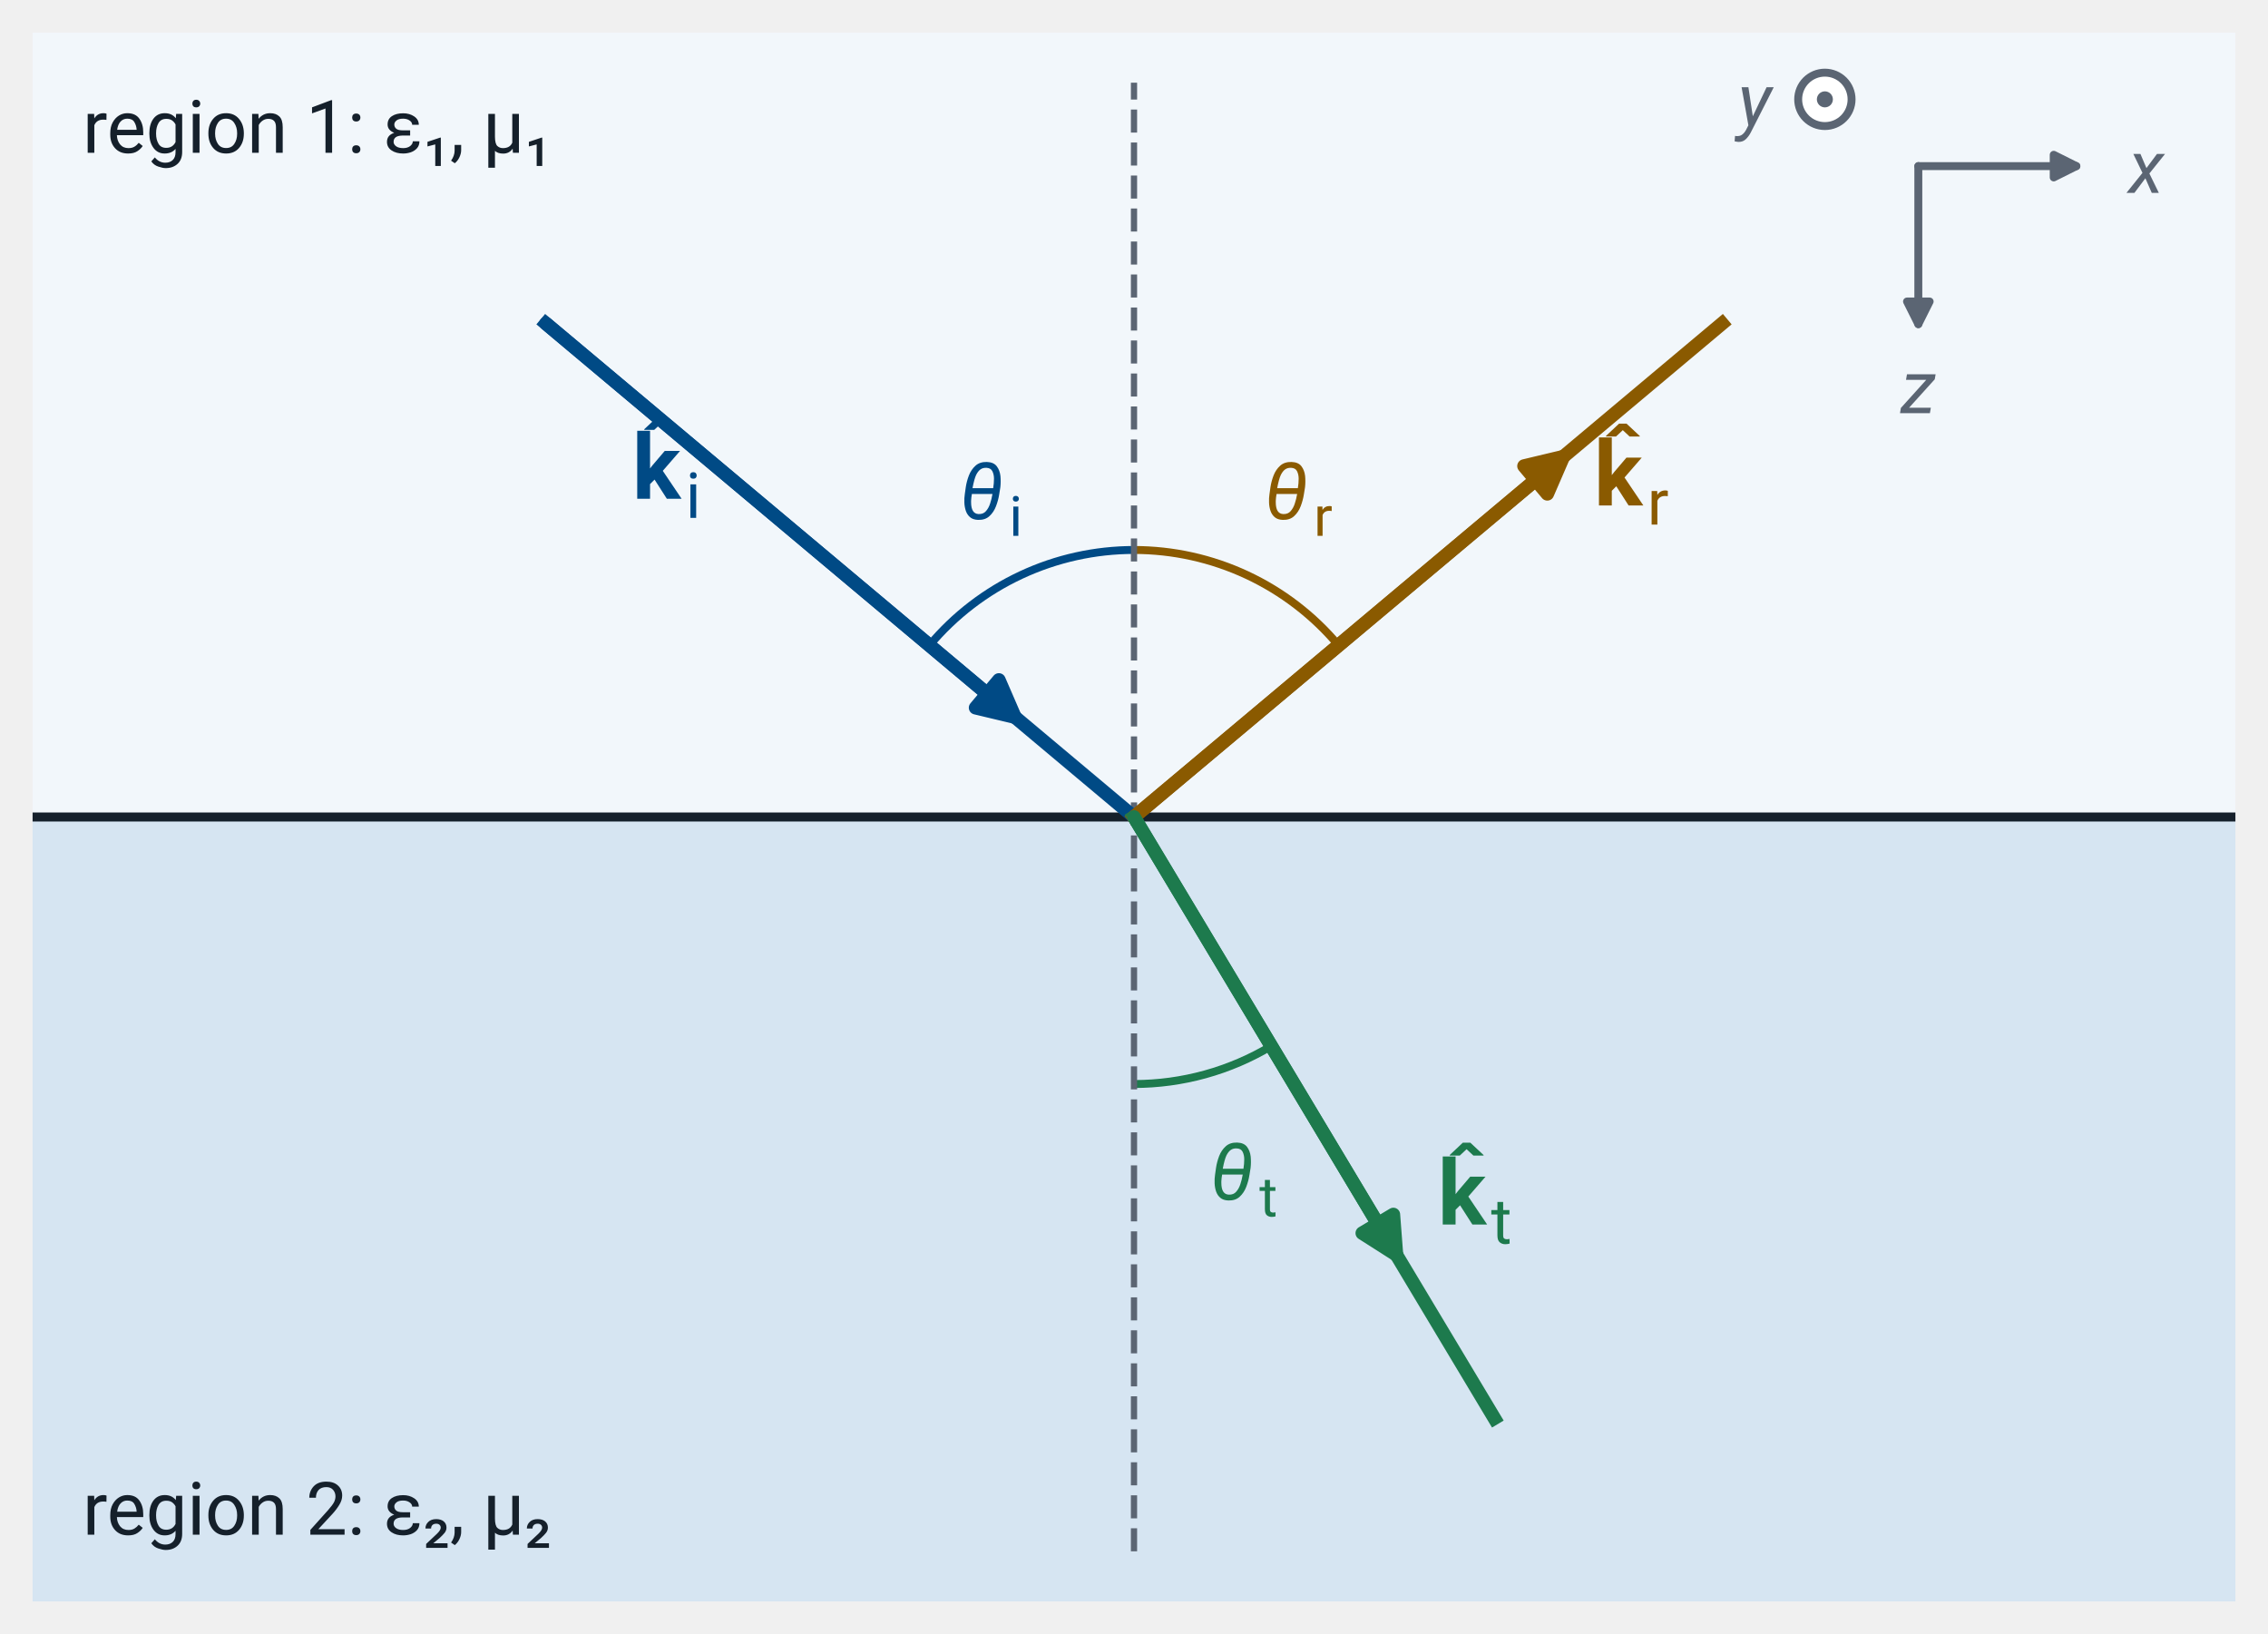
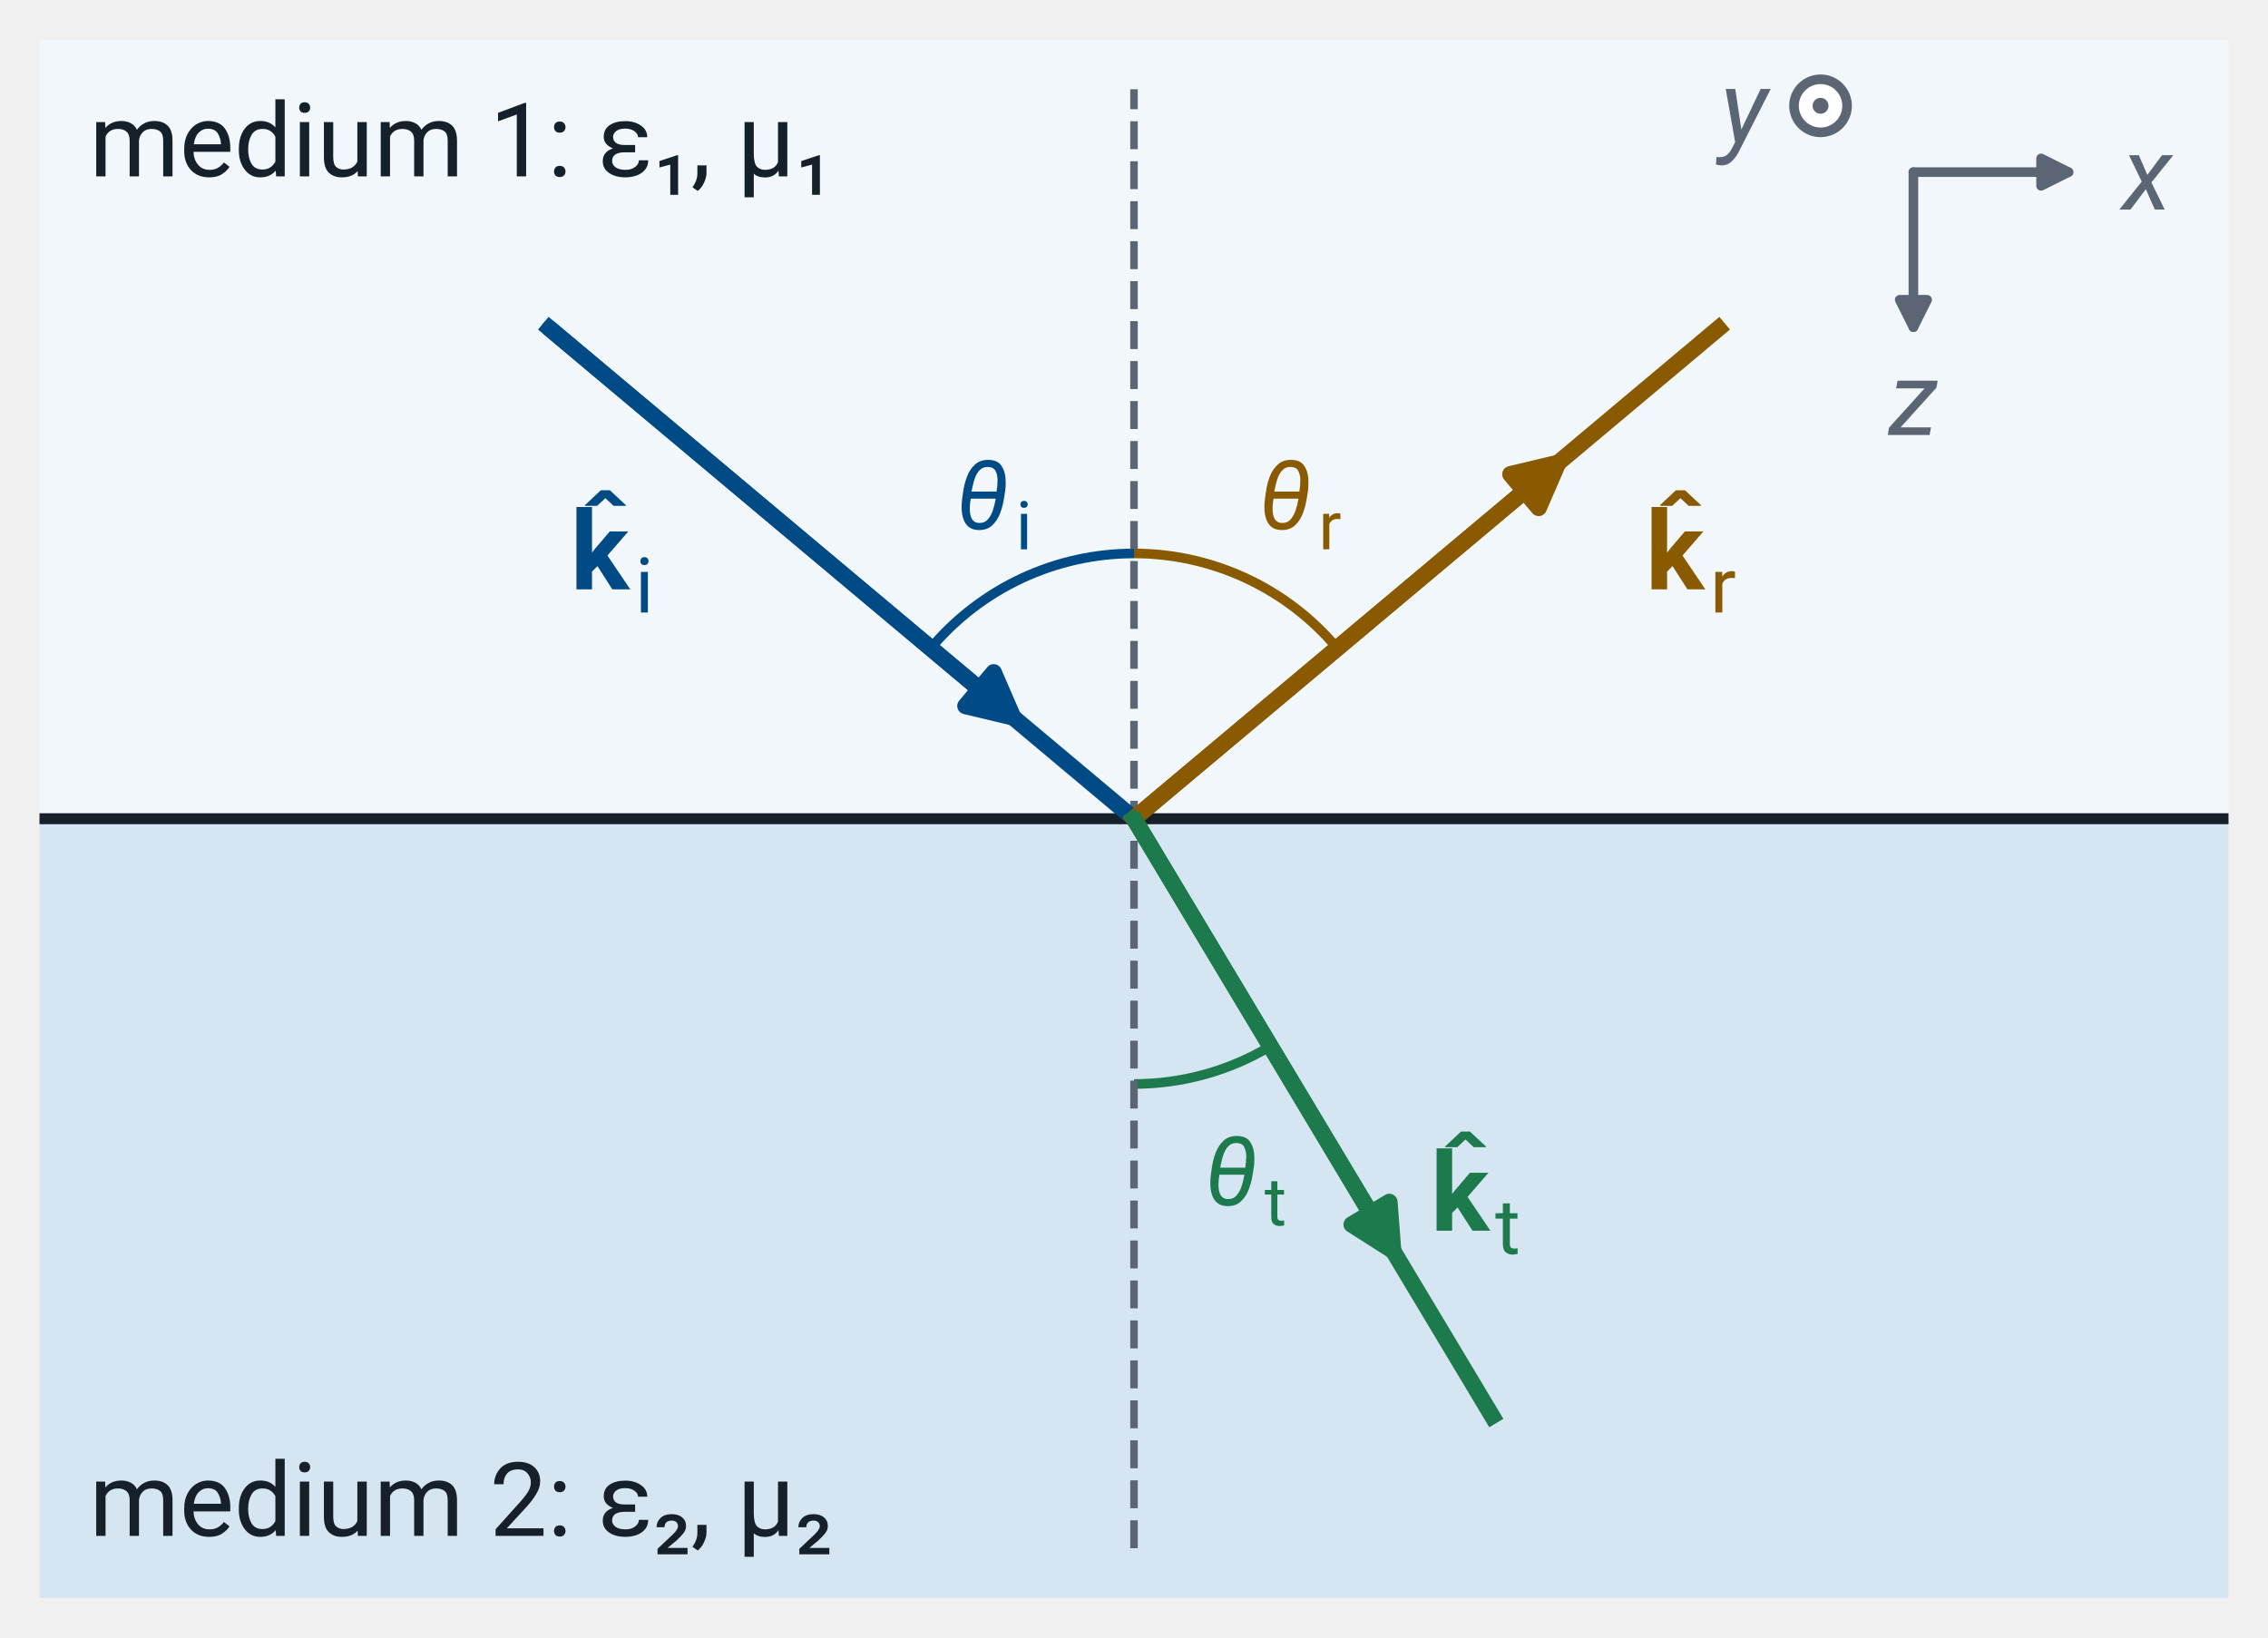
- <svg xmlns="http://www.w3.org/2000/svg" width="400.78pt" height="288.72pt" viewBox="0 0 400.78 288.72" version="1.1">
+ <svg xmlns="http://www.w3.org/2000/svg" width="330.713pt" height="238.824pt" viewBox="0 0 330.713 238.824" version="1.1">
  <defs>
    <style type="text/css">*{stroke-linejoin: round; stroke-linecap: butt}</style>
  </defs>
  <g id="figure_1">
    <g id="patch_1">
-       <path d="M 0 288.72  L 400.78 288.72  L 400.78 0  L 0 0  L 0 288.72  z " style="fill: none" />
+       <path d="M 0 238.824  L 330.713 238.824  L 330.713 0  L 0 0  L 0 238.824  z " style="fill: none" />
    </g>
    <g id="axes_1">
      <g id="patch_2">
-         <path d="M 5.76 144.36  L 395.02 144.36  L 395.02 5.76  L 5.76 5.76  z " clip-path="url(#p4818a48443)" style="fill: #f2f7fb" />
+         <path d="M 5.76 119.412  L 324.953 119.412  L 324.953 5.76  L 5.76 5.76  z " clip-path="url(#pf9ecc0272f)" style="fill: #f2f7fb" />
      </g>
      <g id="patch_3">
-         <path d="M 5.76 282.96  L 395.02 282.96  L 395.02 144.36  L 5.76 144.36  z " clip-path="url(#p4818a48443)" style="fill: #d6e5f2" />
+         <path d="M 5.76 233.064  L 324.953 233.064  L 324.953 119.412  L 5.76 119.412  z " clip-path="url(#pf9ecc0272f)" style="fill: #d6e5f2" />
      </g>
      <g id="patch_4">
-         <path d="M 200.39 97.177  C 193.5 97.177 186.693 98.686 180.449 101.598  C 174.205 104.509 168.674 108.754 164.246 114.031  " clip-path="url(#p4818a48443)" style="fill: none; stroke: #004a85; stroke-width: 1.4; stroke-linejoin: miter" />
+         <path d="M 165.356 80.722  C 159.707 80.722 154.125 81.959 149.005 84.347  C 143.885 86.734 139.35 90.215 135.718 94.543  " clip-path="url(#pf9ecc0272f)" style="fill: none; stroke: #004a85; stroke-width: 1.4; stroke-linejoin: miter" />
      </g>
      <g id="patch_5">
-         <path d="M 236.534 114.031  C 232.106 108.754 226.574 104.509 220.33 101.598  C 214.086 98.686 207.279 97.177 200.39 97.177  " clip-path="url(#p4818a48443)" style="fill: none; stroke: #8a5a00; stroke-width: 1.4; stroke-linejoin: miter" />
+         <path d="M 194.995 94.543  C 191.363 90.215 186.828 86.734 181.708 84.347  C 176.587 81.959 171.006 80.722 165.356 80.722  " clip-path="url(#pf9ecc0272f)" style="fill: none; stroke: #8a5a00; stroke-width: 1.4; stroke-linejoin: miter" />
      </g>
      <g id="patch_6">
-         <path d="M 200.39 191.543  C 204.643 191.543 208.876 190.968 212.975 189.834  C 217.073 188.699 221 187.016 224.648 184.83  " clip-path="url(#p4818a48443)" style="fill: none; stroke: #1d7a4d; stroke-width: 1.4; stroke-linejoin: miter" />
+         <path d="M 165.356 158.102  C 168.844 158.102 172.315 157.631 175.676 156.7  C 179.037 155.77 182.257 154.39 185.248 152.597  " clip-path="url(#pf9ecc0272f)" style="fill: none; stroke: #1d7a4d; stroke-width: 1.4; stroke-linejoin: miter" />
      </g>
      <g id="line2d_1">
-         <path d="M 5.76 144.36  L 395.02 144.36  " clip-path="url(#p4818a48443)" style="fill: none; stroke: #15202b; stroke-width: 1.6; stroke-linecap: square" />
+         <path d="M 5.76 119.412  L 324.953 119.412  " clip-path="url(#pf9ecc0272f)" style="fill: none; stroke: #15202b; stroke-width: 1.6; stroke-linecap: square" />
      </g>
      <g id="line2d_2">
-         <path d="M 200.39 274.113  L 200.39 14.607  " clip-path="url(#p4818a48443)" style="fill: none; stroke-dasharray: 4.07,1.76; stroke-dashoffset: 0; stroke: #5b6573; stroke-width: 1.1" />
+         <path d="M 165.356 225.81  L 165.356 13.014  " clip-path="url(#pf9ecc0272f)" style="fill: none; stroke-dasharray: 4.07,1.76; stroke-dashoffset: 0; stroke: #5b6573; stroke-width: 1.1" />
      </g>
      <g id="line2d_3">
-         <path d="M 96.475 57.165  L 200.39 144.36  " clip-path="url(#p4818a48443)" style="fill: none; stroke: #004a85; stroke-width: 2.4; stroke-linecap: square" />
+         <path d="M 80.146 47.912  L 165.356 119.412  " clip-path="url(#pf9ecc0272f)" style="fill: none; stroke: #004a85; stroke-width: 2.4; stroke-linecap: square" />
      </g>
      <g id="line2d_4">
-         <path d="M 200.39 144.36  L 304.305 57.165  " clip-path="url(#p4818a48443)" style="fill: none; stroke: #8a5a00; stroke-width: 2.4; stroke-linecap: square" />
+         <path d="M 165.356 119.412  L 250.567 47.912  " clip-path="url(#pf9ecc0272f)" style="fill: none; stroke: #8a5a00; stroke-width: 2.4; stroke-linecap: square" />
      </g>
      <g id="line2d_5">
-         <path d="M 200.39 144.36  L 264.067 250.593  " clip-path="url(#p4818a48443)" style="fill: none; stroke: #1d7a4d; stroke-width: 2.4; stroke-linecap: square" />
+         <path d="M 165.356 119.412  L 217.572 206.523  " clip-path="url(#pf9ecc0272f)" style="fill: none; stroke: #1d7a4d; stroke-width: 2.4; stroke-linecap: square" />
+       </g>
+       <g id="patch_7">
+         <path d="M 80.146 47.912  Q 114.971 77.134 147.741 104.631  " clip-path="url(#pf9ecc0272f)" style="fill: none; stroke: #004a85; stroke-width: 2.4; stroke-linecap: round" />
+         <path d="M 144.895 98.066  L 147.741 104.631  L 140.781 102.968  z " clip-path="url(#pf9ecc0272f)" style="fill: #004a85; stroke: #004a85; stroke-width: 2.4; stroke-linecap: round" />
+       </g>
+       <g id="patch_8">
+         <path d="M 165.356 119.412  Q 197.31 92.6 227.208 67.512  " clip-path="url(#pf9ecc0272f)" style="fill: none; stroke: #8a5a00; stroke-width: 2.4; stroke-linecap: round" />
+         <path d="M 220.249 69.174  L 227.208 67.512  L 224.363 74.077  z " clip-path="url(#pf9ecc0272f)" style="fill: #8a5a00; stroke: #8a5a00; stroke-width: 2.4; stroke-linecap: round" />
+       </g>
+       <g id="patch_9">
+         <path d="M 165.356 119.412  Q 184.937 152.079 203.138 182.444  " clip-path="url(#pf9ecc0272f)" style="fill: none; stroke: #1d7a4d; stroke-width: 2.4; stroke-linecap: round" />
+         <path d="M 202.593 175.309  L 203.138 182.444  L 197.103 178.599  z " clip-path="url(#pf9ecc0272f)" style="fill: #1d7a4d; stroke: #1d7a4d; stroke-width: 2.4; stroke-linecap: round" />
      </g>
      <g id="text_1">
-         <text style="font-size: 13px; font-family:'Source Sans Pro', 'Segoe UI', Roboto, Helvetica, Arial, sans-serif; text-anchor: start; fill: #15202b" x="14.607" y="27.003" transform="rotate(-0 14.60681 27.00305)">region 1:  ε₁, μ₁</text>
+         <text style="font-weight: 700; font-size: 16px; font-family:'Source Sans Pro', 'Segoe UI', Roboto, Helvetica, Arial, sans-serif; text-anchor: middle; fill: #004a85" x="87.456" y="85.96" transform="rotate(-0 87.45574 85.95989)">k̂</text>
      </g>
      <g id="text_2">
-         <text style="font-size: 13px; font-family:'Source Sans Pro', 'Segoe UI', Roboto, Helvetica, Arial, sans-serif; text-anchor: start; fill: #15202b" x="14.607" y="271.175" transform="rotate(-0 14.60681 271.175)">region 2:  ε₂, μ₂</text>
-       </g>
-       <g id="patch_7">
-         <path d="M 96.475 57.165  Q 138.945 92.801 179.359 126.713  " clip-path="url(#p4818a48443)" style="fill: none; stroke: #004a85; stroke-width: 2.4; stroke-linecap: round" />
-         <path d="M 176.513 120.148  L 179.359 126.713  L 172.399 125.05  z " clip-path="url(#p4818a48443)" style="fill: #004a85; stroke: #004a85; stroke-width: 2.4; stroke-linecap: round" />
-       </g>
-       <g id="patch_8">
-         <path d="M 200.39 144.36  Q 239.358 111.662 276.27 80.689  " clip-path="url(#p4818a48443)" style="fill: none; stroke: #8a5a00; stroke-width: 2.4; stroke-linecap: round" />
-         <path d="M 269.311 82.351  L 276.27 80.689  L 273.425 87.254  z " clip-path="url(#p4818a48443)" style="fill: #8a5a00; stroke: #8a5a00; stroke-width: 2.4; stroke-linecap: round" />
-       </g>
-       <g id="patch_9">
-         <path d="M 200.39 144.36  Q 224.269 184.197 246.768 221.733  " clip-path="url(#p4818a48443)" style="fill: none; stroke: #1d7a4d; stroke-width: 2.4; stroke-linecap: round" />
-         <path d="M 246.222 214.598  L 246.768 221.733  L 240.733 217.889  z " clip-path="url(#p4818a48443)" style="fill: #1d7a4d; stroke: #1d7a4d; stroke-width: 2.4; stroke-linecap: round" />
+         <text style="font-size: 11.2px; font-family:'Source Sans Pro', 'Segoe UI', Roboto, Helvetica, Arial, sans-serif; text-anchor: start; fill: #004a85" x="92.596" y="89.334" transform="rotate(-0 92.59637 89.33379)">i</text>
      </g>
      <g id="text_3">
-         <text style="font-weight: 700; font-size: 16px; font-family:'Source Sans Pro', 'Segoe UI', Roboto, Helvetica, Arial, sans-serif; text-anchor: middle; fill: #004a85" x="116.005" y="88.132" transform="rotate(-0 116.0051 88.13222)">k̂</text>
+         <text style="font-weight: 700; font-size: 16px; font-family:'Source Sans Pro', 'Segoe UI', Roboto, Helvetica, Arial, sans-serif; text-anchor: middle; fill: #8a5a00" x="244.224" y="85.96" transform="rotate(-0 244.2244 85.95989)">k̂</text>
      </g>
      <g id="text_4">
-         <text style="font-size: 11.2px; font-family:'Source Sans Pro', 'Segoe UI', Roboto, Helvetica, Arial, sans-serif; text-anchor: start; fill: #004a85" x="121.146" y="91.506" transform="rotate(-0 121.1458 91.50612)">i</text>
+         <text style="font-size: 11.2px; font-family:'Source Sans Pro', 'Segoe UI', Roboto, Helvetica, Arial, sans-serif; text-anchor: start; fill: #8a5a00" x="249.365" y="89.334" transform="rotate(-0 249.365 89.33379)">r</text>
      </g>
      <g id="text_5">
-         <text style="font-weight: 700; font-size: 16px; font-family:'Source Sans Pro', 'Segoe UI', Roboto, Helvetica, Arial, sans-serif; text-anchor: middle; fill: #8a5a00" x="285.954" y="89.312" transform="rotate(-0 285.954 89.31179)">k̂</text>
+         <text style="font-weight: 700; font-size: 16px; font-family:'Source Sans Pro', 'Segoe UI', Roboto, Helvetica, Arial, sans-serif; text-anchor: middle; fill: #1d7a4d" x="212.88" y="179.502" transform="rotate(-0 212.8801 179.5021)">k̂</text>
      </g>
      <g id="text_6">
-         <text style="font-size: 11.2px; font-family:'Source Sans Pro', 'Segoe UI', Roboto, Helvetica, Arial, sans-serif; text-anchor: start; fill: #8a5a00" x="291.095" y="92.686" transform="rotate(-0 291.0946 92.6857)">r</text>
+         <text style="font-size: 11.2px; font-family:'Source Sans Pro', 'Segoe UI', Roboto, Helvetica, Arial, sans-serif; text-anchor: start; fill: #1d7a4d" x="218.021" y="182.876" transform="rotate(-0 218.0207 182.876)">t</text>
      </g>
      <g id="text_7">
-         <text style="font-weight: 700; font-size: 16px; font-family:'Source Sans Pro', 'Segoe UI', Roboto, Helvetica, Arial, sans-serif; text-anchor: middle; fill: #1d7a4d" x="258.346" y="216.363" transform="rotate(-0 258.3455 216.363)">k̂</text>
+         <text style="font-style: italic; font-size: 14px; font-family:'Source Sans Pro', 'Segoe UI', Roboto, Helvetica, Arial, sans-serif; text-anchor: middle; fill: #004a85" x="143.282" y="77.167" transform="rotate(-0 143.2824 77.16691)">θ</text>
      </g>
      <g id="text_8">
-         <text style="font-size: 11.2px; font-family:'Source Sans Pro', 'Segoe UI', Roboto, Helvetica, Arial, sans-serif; text-anchor: start; fill: #1d7a4d" x="263.486" y="219.737" transform="rotate(-0 263.4861 219.7369)">t</text>
+         <text style="font-size: 9.8px; font-family:'Source Sans Pro', 'Segoe UI', Roboto, Helvetica, Arial, sans-serif; text-anchor: start; fill: #004a85" x="148.125" y="80.119" transform="rotate(-0 148.1249 80.11907)">i</text>
      </g>
      <g id="text_9">
-         <text style="font-style: italic; font-size: 14px; font-family:'Source Sans Pro', 'Segoe UI', Roboto, Helvetica, Arial, sans-serif; text-anchor: middle; fill: #004a85" x="173.47" y="91.724" transform="rotate(-0 173.4703 91.72367)">θ</text>
+         <text style="font-style: italic; font-size: 14px; font-family:'Source Sans Pro', 'Segoe UI', Roboto, Helvetica, Arial, sans-serif; text-anchor: middle; fill: #8a5a00" x="187.43" y="77.167" transform="rotate(-0 187.4304 77.16691)">θ</text>
      </g>
      <g id="text_10">
-         <text style="font-size: 9.8px; font-family:'Source Sans Pro', 'Segoe UI', Roboto, Helvetica, Arial, sans-serif; text-anchor: start; fill: #004a85" x="178.313" y="94.676" transform="rotate(-0 178.3128 94.67584)">i</text>
+         <text style="font-size: 9.8px; font-family:'Source Sans Pro', 'Segoe UI', Roboto, Helvetica, Arial, sans-serif; text-anchor: start; fill: #8a5a00" x="192.273" y="80.119" transform="rotate(-0 192.2729 80.11907)">r</text>
      </g>
      <g id="text_11">
-         <text style="font-style: italic; font-size: 14px; font-family:'Source Sans Pro', 'Segoe UI', Roboto, Helvetica, Arial, sans-serif; text-anchor: middle; fill: #8a5a00" x="227.309" y="91.724" transform="rotate(-0 227.3093 91.72367)">θ</text>
+         <text style="font-style: italic; font-size: 14px; font-family:'Source Sans Pro', 'Segoe UI', Roboto, Helvetica, Arial, sans-serif; text-anchor: middle; fill: #1d7a4d" x="179.546" y="175.776" transform="rotate(-0 179.5459 175.7763)">θ</text>
      </g>
      <g id="text_12">
-         <text style="font-size: 9.8px; font-family:'Source Sans Pro', 'Segoe UI', Roboto, Helvetica, Arial, sans-serif; text-anchor: start; fill: #8a5a00" x="232.152" y="94.676" transform="rotate(-0 232.1518 94.67584)">r</text>
+         <text style="font-size: 9.8px; font-family:'Source Sans Pro', 'Segoe UI', Roboto, Helvetica, Arial, sans-serif; text-anchor: start; fill: #1d7a4d" x="184.388" y="178.729" transform="rotate(-0 184.3884 178.7285)">t</text>
+       </g>
+       <g id="patch_10">
+         <path d="M 279.008 25.105  Q 291.099 25.105 301.624 25.105  " clip-path="url(#pf9ecc0272f)" style="fill: none; stroke: #5b6573; stroke-width: 1.4; stroke-linecap: round" />
+         <path d="M 297.624 23.105  L 301.624 25.105  L 297.624 27.105  z " clip-path="url(#pf9ecc0272f)" style="fill: #5b6573; stroke: #5b6573; stroke-width: 1.4; stroke-linecap: round" />
+       </g>
+       <g id="patch_11">
+         <path d="M 279.008 25.105  Q 279.008 37.196 279.008 47.721  " clip-path="url(#pf9ecc0272f)" style="fill: none; stroke: #5b6573; stroke-width: 1.4; stroke-linecap: round" />
+         <path d="M 281.008 43.721  L 279.008 47.721  L 277.008 43.721  z " clip-path="url(#pf9ecc0272f)" style="fill: #5b6573; stroke: #5b6573; stroke-width: 1.4; stroke-linecap: round" />
      </g>
      <g id="text_13">
-         <text style="font-style: italic; font-size: 14px; font-family:'Source Sans Pro', 'Segoe UI', Roboto, Helvetica, Arial, sans-serif; text-anchor: middle; fill: #1d7a4d" x="217.694" y="211.979" transform="rotate(-0 217.694 211.9791)">θ</text>
+         <text style="font-style: italic; font-size: 15px; font-family:'Source Sans Pro', 'Segoe UI', Roboto, Helvetica, Arial, sans-serif; text-anchor: start; fill: #5b6573" x="309.477" y="30.562" transform="rotate(-0 309.4768 30.56156)">x</text>
      </g>
      <g id="text_14">
-         <text style="font-size: 9.8px; font-family:'Source Sans Pro', 'Segoe UI', Roboto, Helvetica, Arial, sans-serif; text-anchor: start; fill: #1d7a4d" x="222.536" y="214.931" transform="rotate(-0 222.5365 214.9312)">t</text>
-       </g>
-       <g id="patch_10">
-         <path d="M 338.99 29.351  Q 353.734 29.351 366.914 29.351  " clip-path="url(#p4818a48443)" style="fill: none; stroke: #5b6573; stroke-width: 1.4; stroke-linecap: round" />
-         <path d="M 362.914 27.351  L 366.914 29.351  L 362.914 31.351  z " clip-path="url(#p4818a48443)" style="fill: #5b6573; stroke: #5b6573; stroke-width: 1.4; stroke-linecap: round" />
-       </g>
-       <g id="patch_11">
-         <path d="M 338.99 29.351  Q 338.99 44.096 338.99 57.276  " clip-path="url(#p4818a48443)" style="fill: none; stroke: #5b6573; stroke-width: 1.4; stroke-linecap: round" />
-         <path d="M 340.99 53.276  L 338.99 57.276  L 336.99 53.276  z " clip-path="url(#p4818a48443)" style="fill: #5b6573; stroke: #5b6573; stroke-width: 1.4; stroke-linecap: round" />
+         <text style="font-style: italic; font-size: 15px; font-family:'Source Sans Pro', 'Segoe UI', Roboto, Helvetica, Arial, sans-serif; text-anchor: middle; fill: #5b6573" x="279.008" y="63.448" transform="rotate(-0 279.0084 63.4481)">z</text>
      </g>
      <g id="text_15">
-         <text style="font-style: italic; font-size: 13px; font-family:'Source Sans Pro', 'Segoe UI', Roboto, Helvetica, Arial, sans-serif; text-anchor: start; fill: #5b6573" x="376.146" y="34.08" transform="rotate(-0 376.1464 34.08049)">x</text>
+         <text style="font-style: italic; font-size: 15px; font-family:'Source Sans Pro', 'Segoe UI', Roboto, Helvetica, Arial, sans-serif; text-anchor: end; fill: #5b6573" x="257.729" y="20.889" transform="rotate(-0 257.7289 20.88905)">y</text>
+       </g>
+       <g id="patch_12">
+         <path d="M 265.467 19.302  C 266.493 19.302 267.477 18.894 268.203 18.168  C 268.928 17.443 269.336 16.459 269.336 15.433  C 269.336 14.406 268.928 13.422 268.203 12.697  C 267.477 11.971 266.493 11.564 265.467 11.564  C 264.441 11.564 263.457 11.971 262.731 12.697  C 262.006 13.422 261.598 14.406 261.598 15.433  C 261.598 16.459 262.006 17.443 262.731 18.168  C 263.457 18.894 264.441 19.302 265.467 19.302  z " clip-path="url(#pf9ecc0272f)" style="fill: #ffffff; stroke: #5b6573; stroke-width: 1.4; stroke-linejoin: miter" />
+       </g>
+       <g id="patch_13">
+         <path d="M 265.467 16.593  C 265.775 16.593 266.07 16.471 266.288 16.253  C 266.505 16.036 266.628 15.74 266.628 15.433  C 266.628 15.125 266.505 14.829 266.288 14.612  C 266.07 14.394 265.775 14.272 265.467 14.272  C 265.159 14.272 264.864 14.394 264.646 14.612  C 264.429 14.829 264.306 15.125 264.306 15.433  C 264.306 15.74 264.429 16.036 264.646 16.253  C 264.864 16.471 265.159 16.593 265.467 16.593  z " clip-path="url(#pf9ecc0272f)" style="fill: #5b6573" />
      </g>
      <g id="text_16">
-         <text style="font-style: italic; font-size: 13px; font-family:'Source Sans Pro', 'Segoe UI', Roboto, Helvetica, Arial, sans-serif; text-anchor: middle; fill: #5b6573" x="338.99" y="73.006" transform="rotate(-0 338.9898 73.00645)">z</text>
+         <g id="patch_14">
+           <path d="M 11.514 30.843  L 128.817 30.843  L 128.817 9.694  L 11.514 9.694  z " style="fill: #f2f7fb" />
+         </g>
+         <text style="font-size: 15px; font-family:'Source Sans Pro', 'Segoe UI', Roboto, Helvetica, Arial, sans-serif; text-anchor: start; fill: #15202b" x="13.014" y="25.725" transform="rotate(-0 13.01438 25.72531)">medium 1:  ε₁, μ₁</text>
      </g>
      <g id="text_17">
-         <text style="font-style: italic; font-size: 13px; font-family:'Source Sans Pro', 'Segoe UI', Roboto, Helvetica, Arial, sans-serif; text-anchor: end; fill: #5b6573" x="313.039" y="22.285" transform="rotate(-0 313.0391 22.28475)">y</text>
-       </g>
-       <g id="patch_12">
-         <path d="M 322.476 22.274  C 323.727 22.274 324.927 21.777 325.812 20.892  C 326.697 20.007 327.194 18.807 327.194 17.556  C 327.194 16.304 326.697 15.104 325.812 14.219  C 324.927 13.335 323.727 12.837 322.476 12.837  C 321.224 12.837 320.024 13.335 319.139 14.219  C 318.255 15.104 317.757 16.304 317.757 17.556  C 317.757 18.807 318.255 20.007 319.139 20.892  C 320.024 21.777 321.224 22.274 322.476 22.274  z " clip-path="url(#p4818a48443)" style="fill: #ffffff; stroke: #5b6573; stroke-width: 1.4; stroke-linejoin: miter" />
-       </g>
-       <g id="patch_13">
-         <path d="M 322.476 18.971  C 322.851 18.971 323.211 18.822 323.477 18.557  C 323.742 18.291 323.891 17.931 323.891 17.556  C 323.891 17.18 323.742 16.82 323.477 16.555  C 323.211 16.289 322.851 16.14 322.476 16.14  C 322.1 16.14 321.74 16.289 321.475 16.555  C 321.209 16.82 321.06 17.18 321.06 17.556  C 321.06 17.931 321.209 18.291 321.475 18.557  C 321.74 18.822 322.1 18.971 322.476 18.971  z " clip-path="url(#p4818a48443)" style="fill: #5b6573" />
+         <g id="patch_15">
+           <path d="M 11.514 229.13  L 135.993 229.13  L 135.993 207.981  L 11.514 207.981  z " style="fill: #d6e5f2" />
+         </g>
+         <text style="font-size: 15px; font-family:'Source Sans Pro', 'Segoe UI', Roboto, Helvetica, Arial, sans-serif; text-anchor: start; fill: #15202b" x="13.014" y="224.012" transform="rotate(-0 13.01438 224.0118)">medium 2:  ε₂, μ₂</text>
      </g>
    </g>
  </g>
  <defs>
-     <clipPath id="p4818a48443">
-       <rect x="5.76" y="5.76" width="389.26" height="277.2" />
+     <clipPath id="pf9ecc0272f">
+       <rect x="5.76" y="5.76" width="319.193" height="227.304" />
    </clipPath>
  </defs>
</svg>
